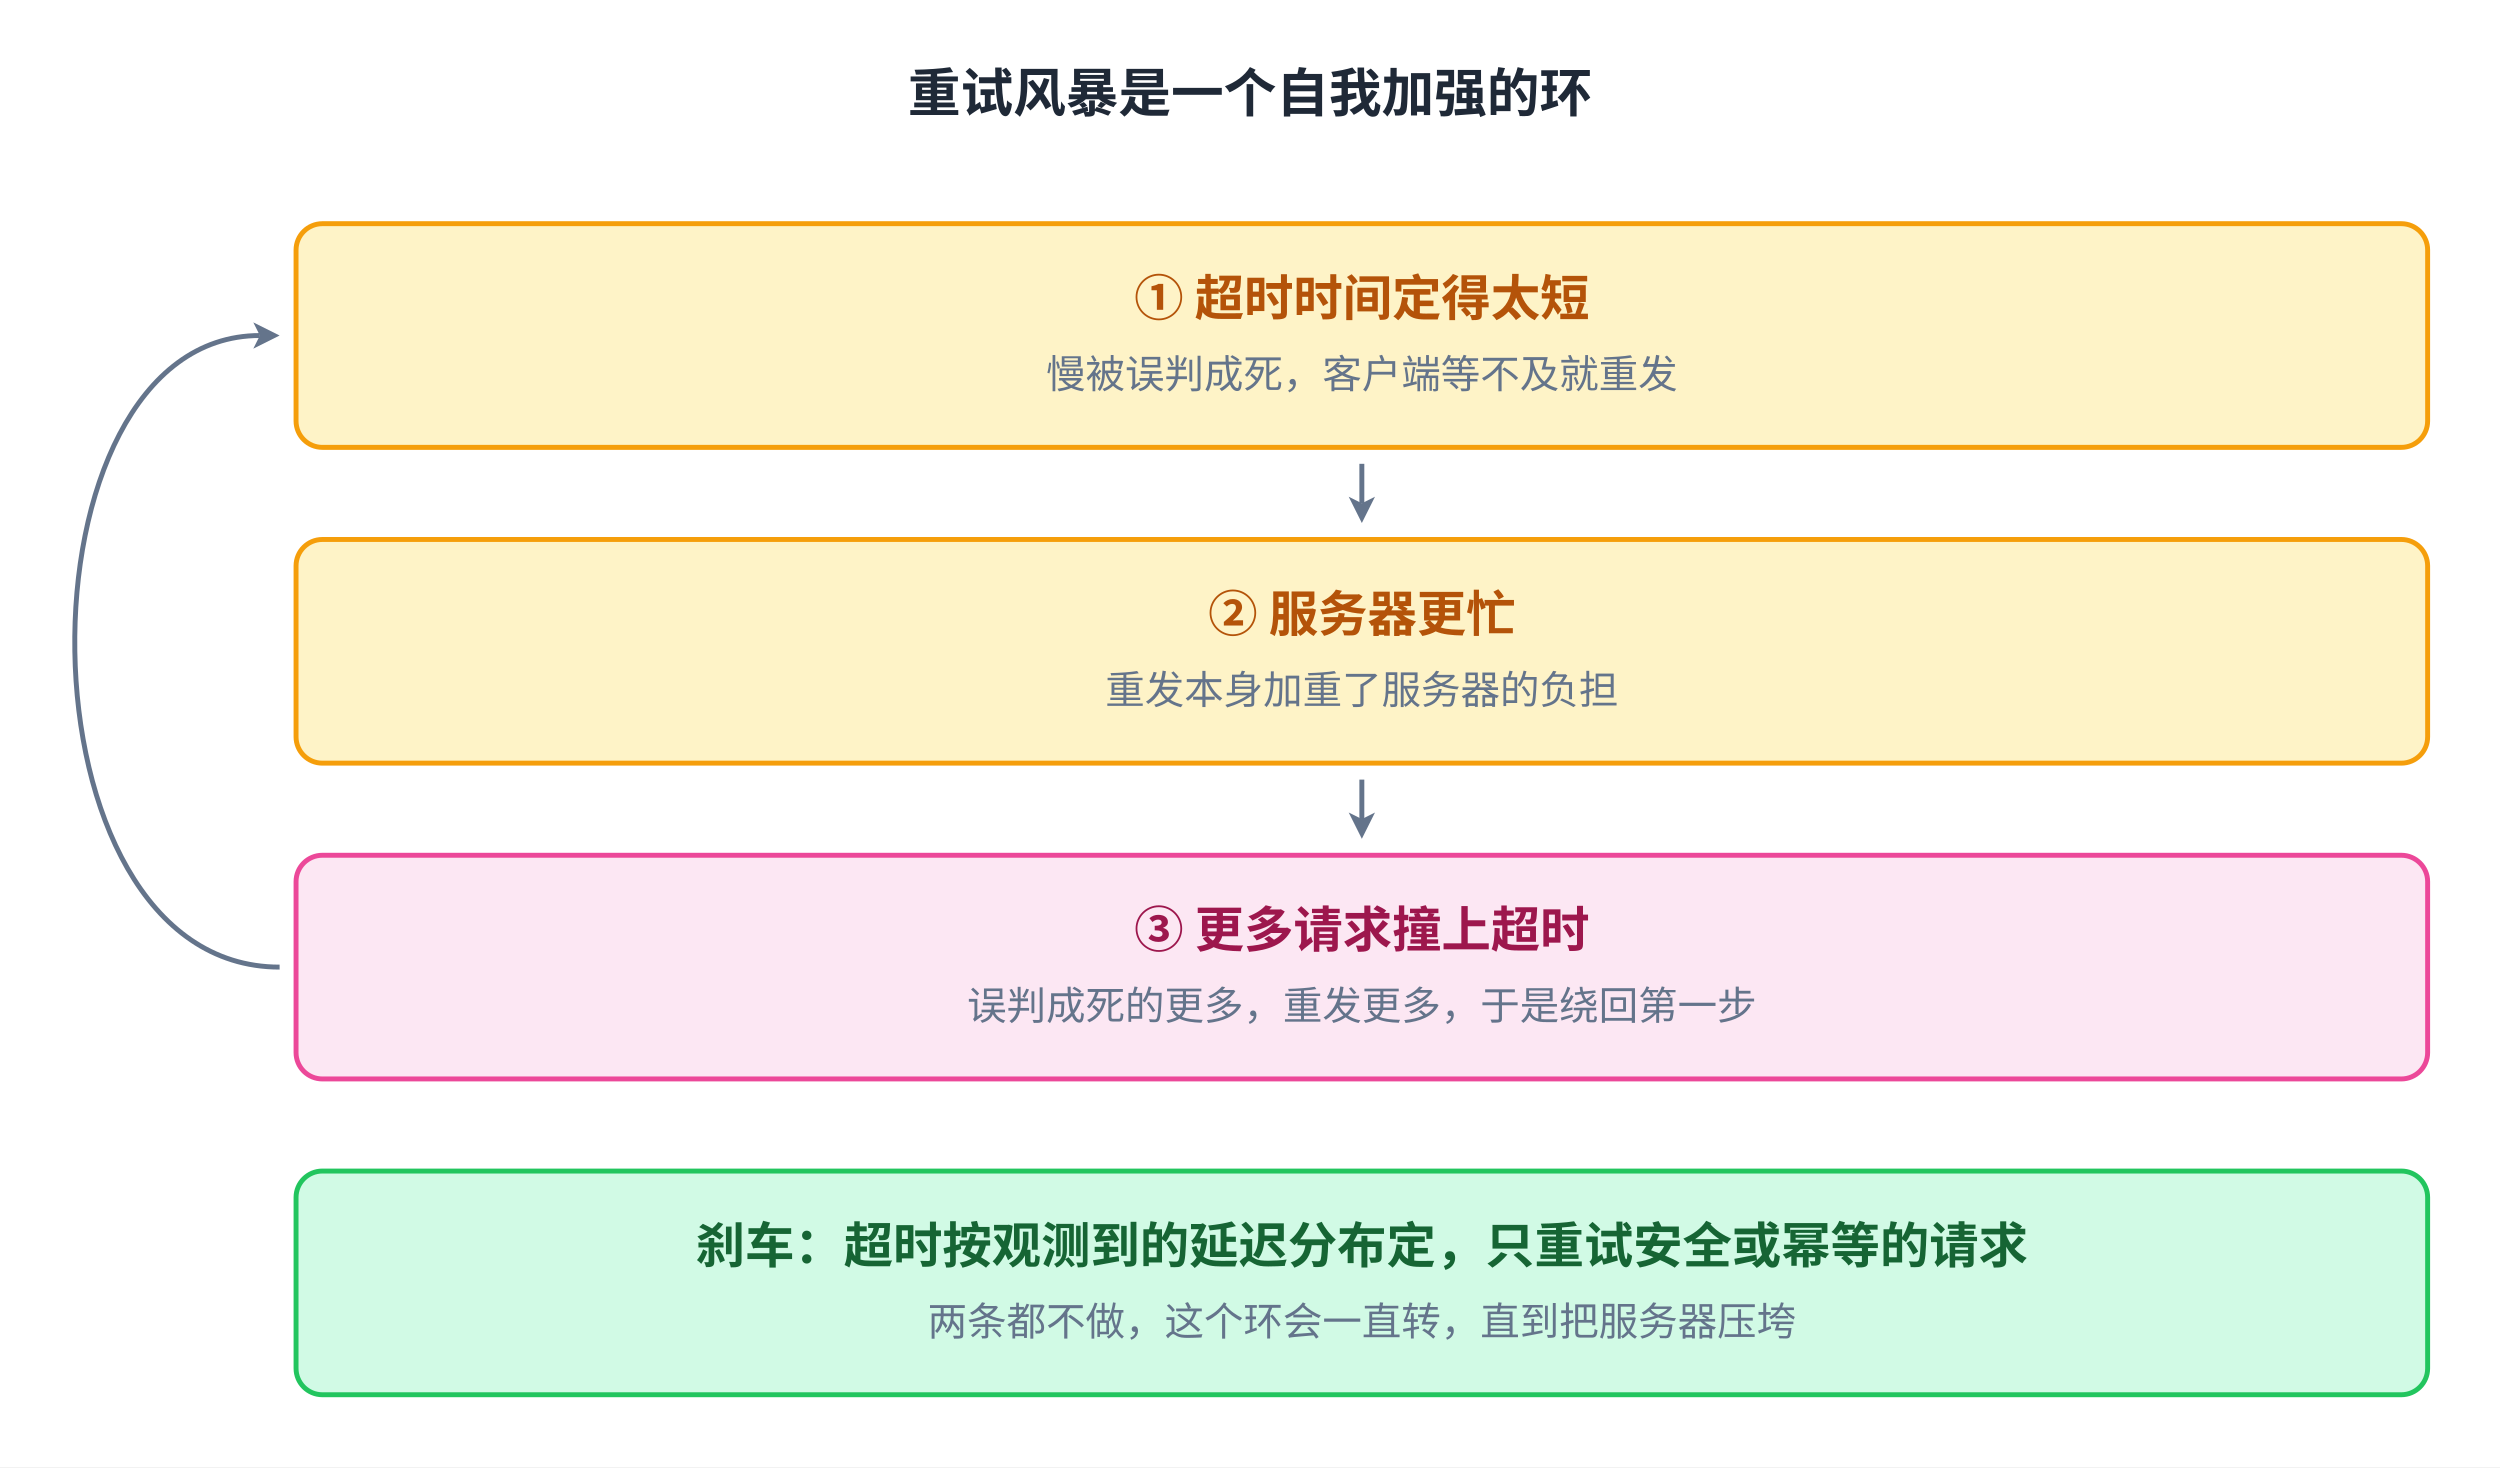
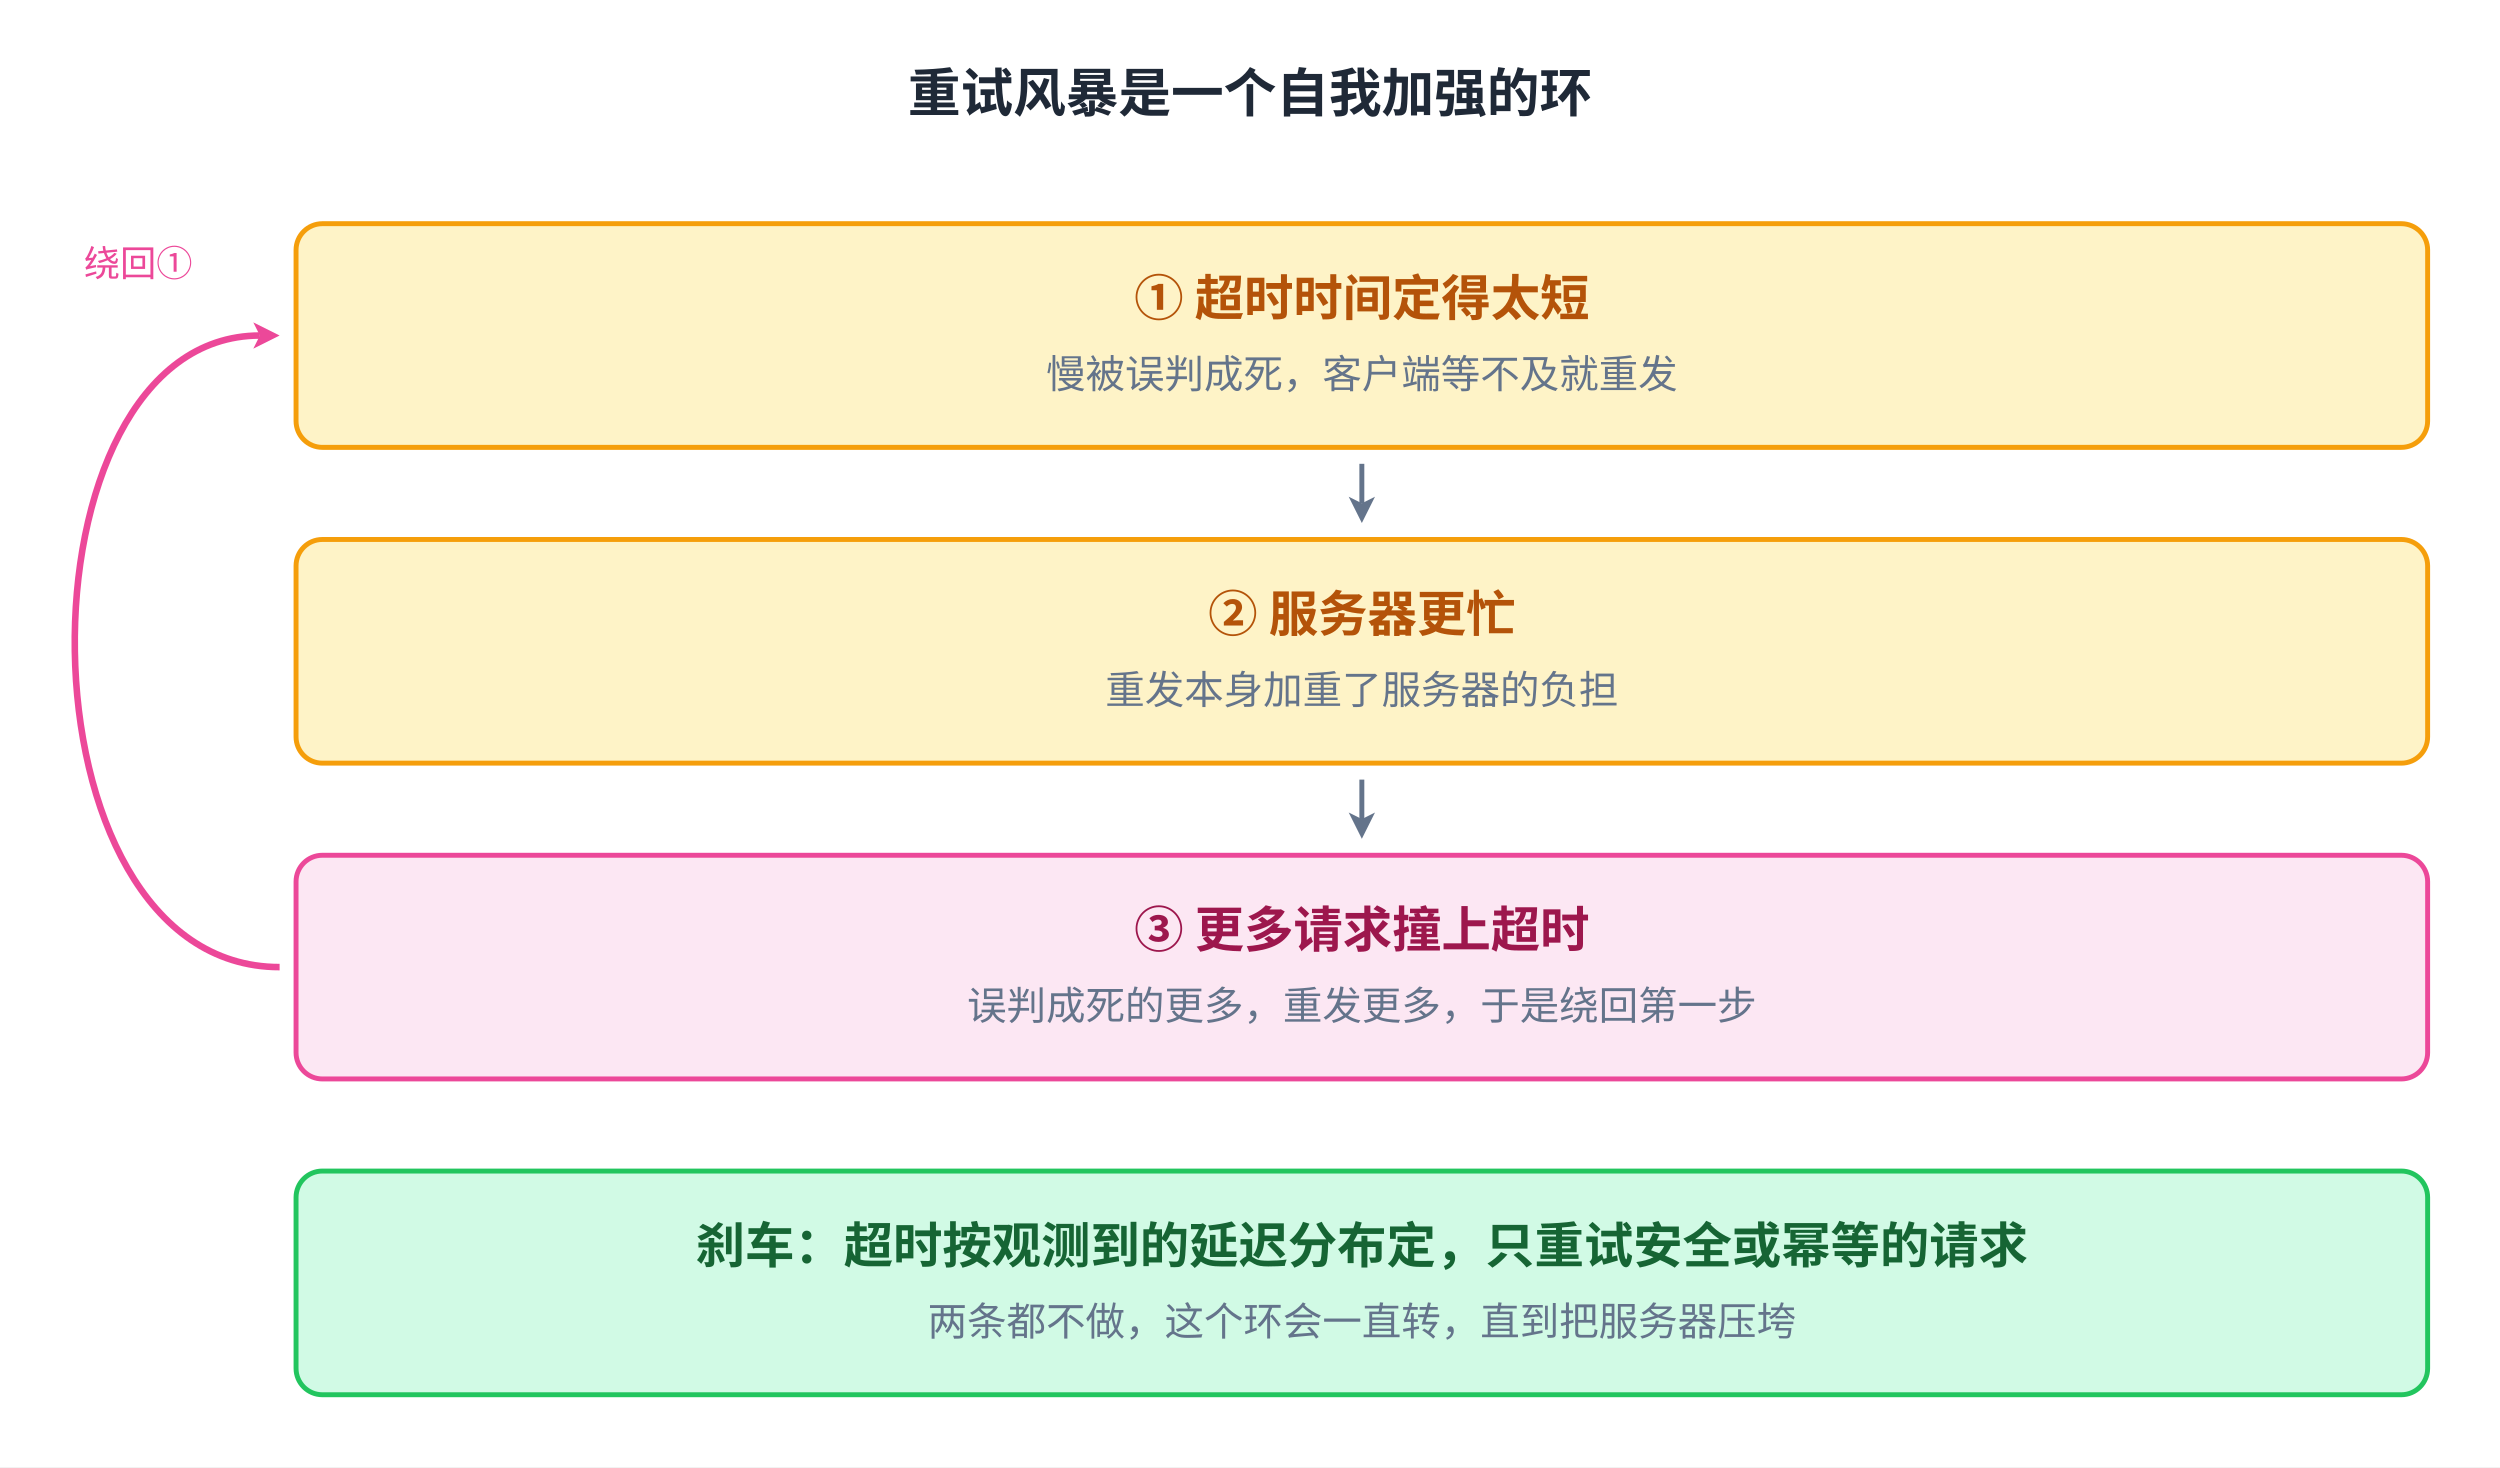
<svg xmlns="http://www.w3.org/2000/svg" viewBox="0 0 760 446" width="760" height="446" role="img" aria-labelledby="rpc-and-threads-16-title rpc-and-threads-16-desc">
  <defs>
    <style>
      text { font-family: 'PingFang SC', 'Microsoft YaHei', 'Noto Sans CJK SC', system-ui, sans-serif; }
    </style>
    <marker id="arrow" markerWidth="8" markerHeight="8" refX="2" refY="4" orient="auto" markerUnits="userSpaceOnUse">
      <path d="M0,0 L8,4 L0,8 L2,4 z" fill="#64748b" />
    </marker>
+     <marker id="arrow-pink" markerWidth="8" markerHeight="8" refX="2" refY="4" orient="auto" markerUnits="userSpaceOnUse">
+       <path d="M0,0 L8,4 L0,8 L2,4 z" fill="#ec4899" />
+     </marker>
  </defs>
  <rect x="0" y="0" width="760" height="446" fill="#ffffff" />
  <text x="380" y="34" font-size="16" font-weight="600" fill="#1f2937" text-anchor="middle">重试风暴是一个自我加强的环</text>
  <path d="M414,141 L 414,153" fill="none" stroke="#64748b" stroke-width="1.5" marker-end="url(#arrow)" />
  <path d="M414,237 L 414,249" fill="none" stroke="#64748b" stroke-width="1.5" marker-end="url(#arrow)" />
-   <path d="M85,294 C 3,294 3,102 79,102" fill="none" stroke="#64748b" stroke-width="1.5" marker-end="url(#arrow)" />
+   <path d="M85,294 C 3,294 3,102 79,102" fill="none" stroke="#ec4899" stroke-width="2" marker-end="url(#arrow-pink)" />
+   <text x="42" y="84" font-size="11" fill="#ec4899" text-anchor="middle">绕回①</text>
  <rect x="90" y="68" width="648" height="68" rx="8" fill="#fef3c7" stroke="#f59e0b" stroke-width="1.5" />
  <text x="414" y="96" font-size="15" font-weight="600" fill="#b45309" text-anchor="middle">① 超时时间定得太短</text>
  <text x="414" y="118" font-size="12" fill="#64748b" text-anchor="middle">慢被误判成死，客户端等不及就重发</text>
  <rect x="90" y="164" width="648" height="68" rx="8" fill="#fef3c7" stroke="#f59e0b" stroke-width="1.5" />
  <text x="414" y="192" font-size="15" font-weight="600" fill="#b45309" text-anchor="middle">② 服务器更忙</text>
  <text x="414" y="214" font-size="12" fill="#64748b" text-anchor="middle">重发本身加重了服务器的负担</text>
  <rect x="90" y="260" width="648" height="68" rx="8" fill="#fce7f3" stroke="#ec4899" stroke-width="1.5" />
  <text x="414" y="288" font-size="15" font-weight="600" fill="#9d174d" text-anchor="middle">③ 更多请求撞上超时</text>
  <text x="414" y="310" font-size="12" fill="#64748b" text-anchor="middle">误判成死的更多，重发更多，于是绕回第一步</text>
  <rect x="90" y="356" width="648" height="68" rx="8" fill="#d1fae5" stroke="#22c55e" stroke-width="1.5" />
  <text x="414" y="384" font-size="15" font-weight="600" fill="#166534" text-anchor="middle">刹车：超时按观测到的延迟分布定，只重试安全或幂等的请求</text>
  <text x="414" y="406" font-size="12" fill="#64748b" text-anchor="middle">两条都不做，这个环会一直转，直到把服务器压垮</text>
</svg>
